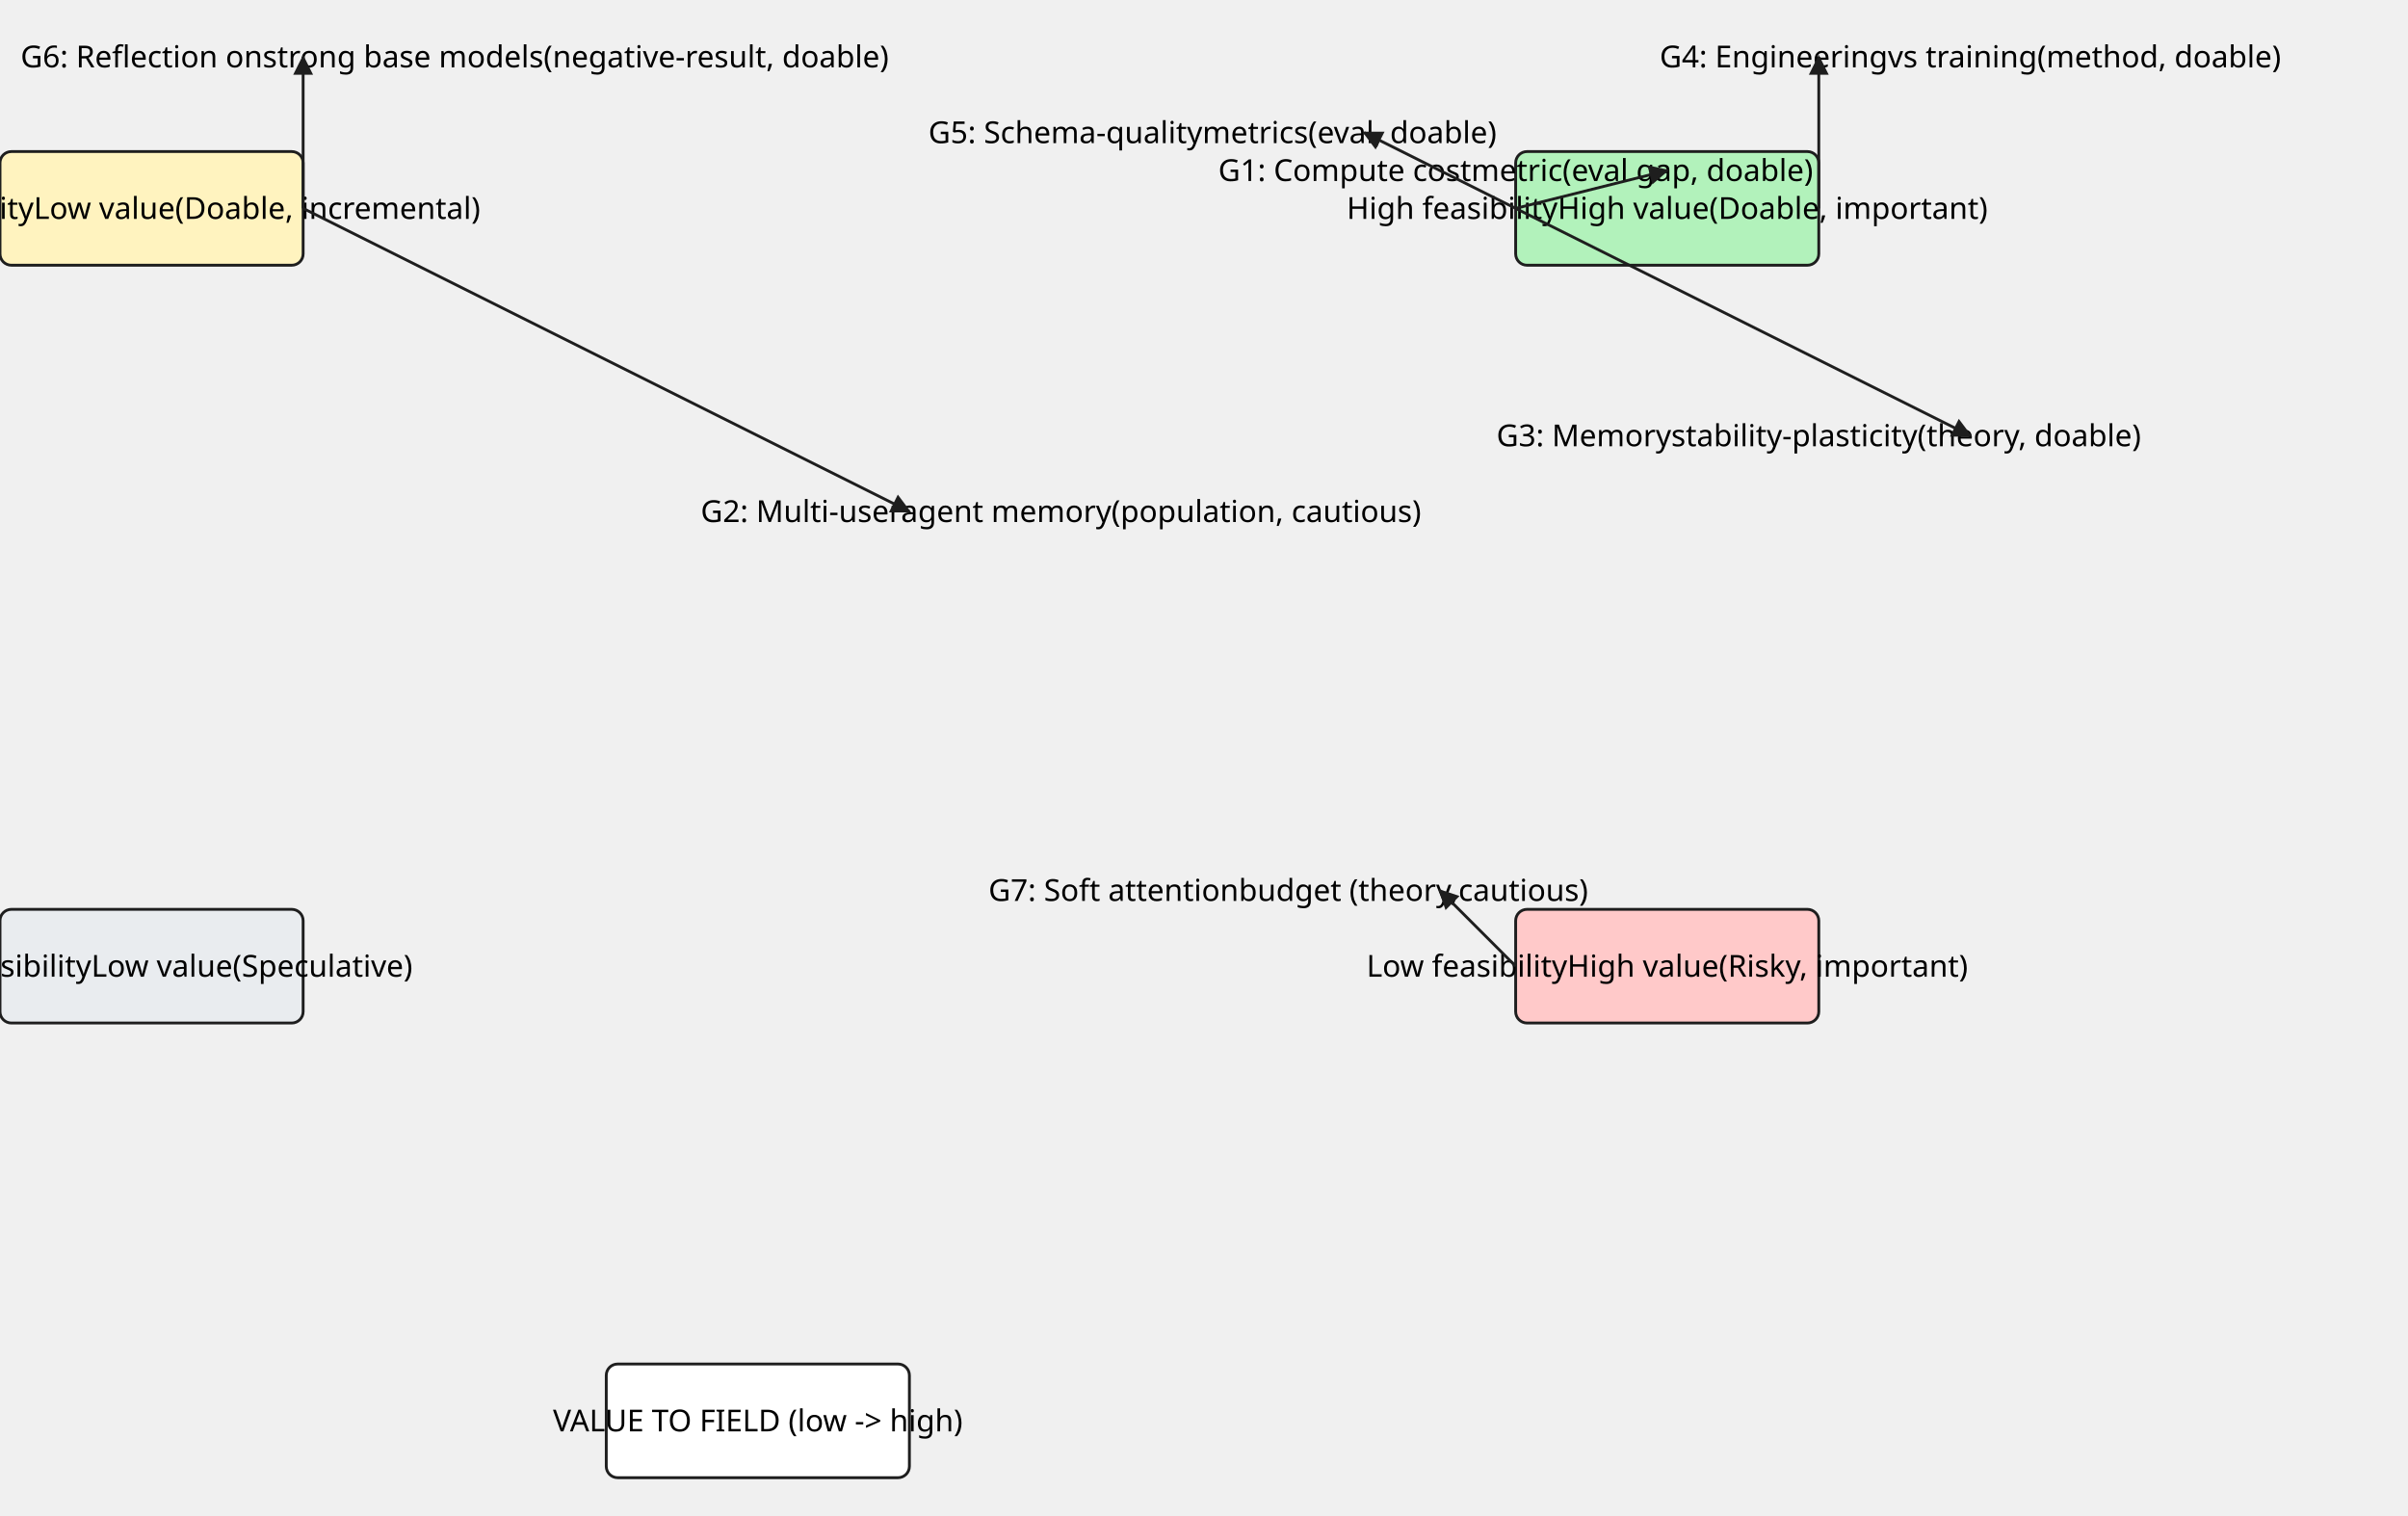
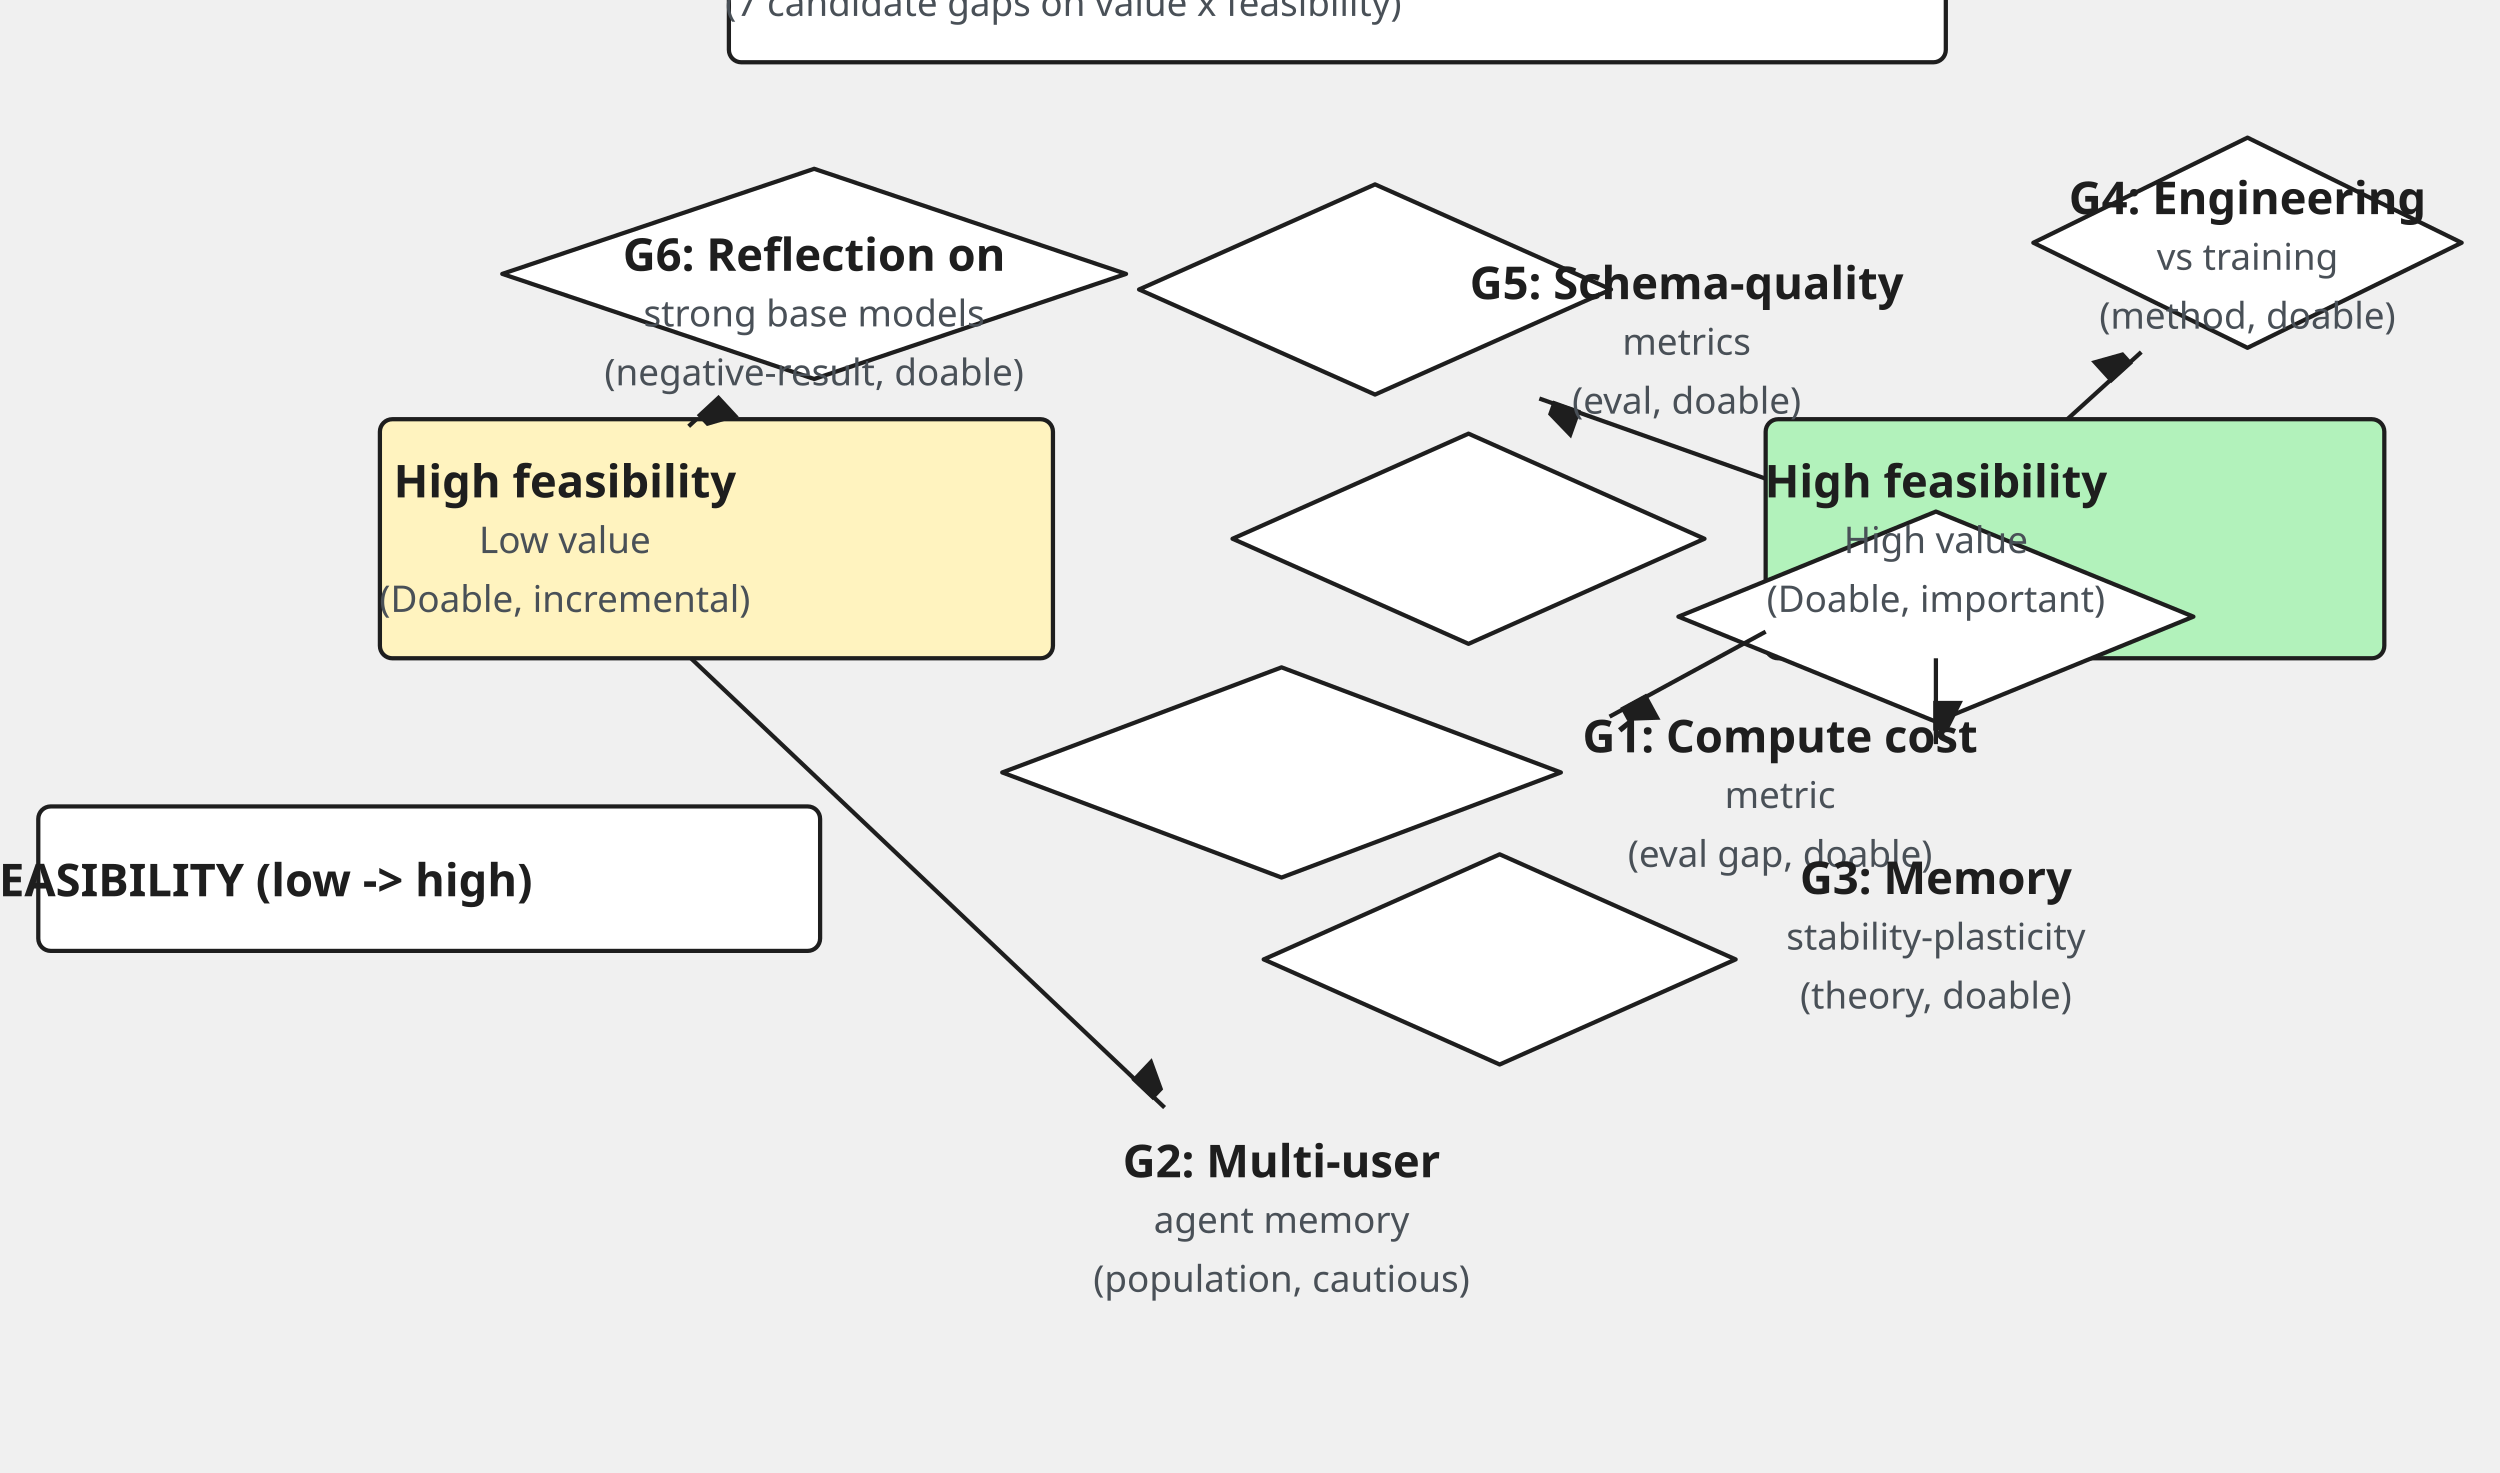
- <svg xmlns="http://www.w3.org/2000/svg" width="1271" height="800" viewBox="0 0 1271 800" font-family="sans-serif">
+ <svg xmlns="http://www.w3.org/2000/svg" width="881" height="519" viewBox="-155.1 -80.19 881.925 519.915" font-family="sans-serif">
  <defs>
-     <marker id="arrow" viewBox="0 0 10 10" refX="9" refY="5" markerWidth="7" markerHeight="7" orient="auto-start-reverse">
+     <marker id="arrow" viewBox="0.0 0.0 5.5 5.5" refX="8" refY="5" markerWidth="7" markerHeight="7" orient="auto-start-reverse">
      <path d="M 0 0 L 10 5 L 0 10 z" fill="#1e1e1e" />
    </marker>
  </defs>
-   <rect x="320.0" y="-120.0" width="160.0" height="60.0" rx="6" fill="#ffffff" stroke="#1e1e1e" stroke-width="1.5" />
-   <text x="400.0" y="-90.0" font-size="16" text-anchor="middle" dominant-baseline="middle">Research Gap Map
- (7 candidate gaps on value x feasibility)</text>
-   <rect x="-200.0" y="200.0" width="160.0" height="60.0" rx="6" fill="#ffffff" stroke="#1e1e1e" stroke-width="1.5" />
-   <text x="-120.0" y="230.0" font-size="16" text-anchor="middle" dominant-baseline="middle">FEASIBILITY (low -&gt; high)</text>
-   <rect x="320.0" y="720.0" width="160.0" height="60.0" rx="6" fill="#ffffff" stroke="#1e1e1e" stroke-width="1.5" />
-   <text x="400.0" y="750.0" font-size="16" text-anchor="middle" dominant-baseline="middle">VALUE TO FIELD (low -&gt; high)</text>
-   <rect x="800.0" y="80.0" width="160.0" height="60.0" rx="6" fill="#b2f2bb" stroke="#1e1e1e" stroke-width="1.5" />
-   <text x="880.0" y="110.0" font-size="16" text-anchor="middle" dominant-baseline="middle">High feasibility
- High value
- (Doable, important)</text>
-   <rect x="0.0" y="80.0" width="160.0" height="60.0" rx="6" fill="#fff3bf" stroke="#1e1e1e" stroke-width="1.5" />
-   <text x="80.0" y="110.0" font-size="16" text-anchor="middle" dominant-baseline="middle">High feasibility
- Low value
- (Doable, incremental)</text>
-   <rect x="800.0" y="480.0" width="160.0" height="60.0" rx="6" fill="#ffc9c9" stroke="#1e1e1e" stroke-width="1.5" />
-   <text x="880.0" y="510.0" font-size="16" text-anchor="middle" dominant-baseline="middle">Low feasibility
- High value
- (Risky, important)</text>
-   <rect x="0.0" y="480.0" width="160.0" height="60.0" rx="6" fill="#e9ecef" stroke="#1e1e1e" stroke-width="1.5" />
-   <text x="80.0" y="510.0" font-size="16" text-anchor="middle" dominant-baseline="middle">Low feasibility
- Low value
- (Speculative)</text>
-   <text x="800.0" y="90.0" font-size="16" text-anchor="middle" dominant-baseline="middle">G1: Compute cost
- metric
- (eval gap, doable)</text>
-   <text x="560.0" y="270.0" font-size="16" text-anchor="middle" dominant-baseline="middle">G2: Multi-user
- agent memory
- (population, cautious)</text>
-   <text x="960.0" y="230.0" font-size="16" text-anchor="middle" dominant-baseline="middle">G3: Memory
- stability-plasticity
- (theory, doable)</text>
-   <text x="1040.0" y="30.0" font-size="16" text-anchor="middle" dominant-baseline="middle">G4: Engineering
- vs training
- (method, doable)</text>
-   <text x="640.0" y="70.0" font-size="16" text-anchor="middle" dominant-baseline="middle">G5: Schema-quality
- metrics
- (eval, doable)</text>
-   <text x="240.0" y="30.0" font-size="16" text-anchor="middle" dominant-baseline="middle">G6: Reflection on
- strong base models
- (negative-result, doable)</text>
-   <text x="680.0" y="470.0" font-size="16" text-anchor="middle" dominant-baseline="middle">G7: Soft attention
- budget (theory,
- cautious)</text>
-   <line x1="800.0" y1="110.0" x2="880.0" y2="90.0" stroke="#1e1e1e" stroke-width="1.5" marker-end="url(#arrow)" />
-   <line x1="800.0" y1="110.0" x2="1040.0" y2="230.0" stroke="#1e1e1e" stroke-width="1.5" marker-end="url(#arrow)" />
-   <line x1="960.0" y1="110.0" x2="960.0" y2="30.0" stroke="#1e1e1e" stroke-width="1.5" marker-end="url(#arrow)" />
-   <line x1="800.0" y1="110.0" x2="720.0" y2="70.0" stroke="#1e1e1e" stroke-width="1.5" marker-end="url(#arrow)" />
-   <line x1="160.0" y1="110.0" x2="160.0" y2="30.0" stroke="#1e1e1e" stroke-width="1.5" marker-end="url(#arrow)" />
-   <line x1="160.0" y1="110.0" x2="480.0" y2="270.0" stroke="#1e1e1e" stroke-width="1.5" marker-end="url(#arrow)" />
-   <line x1="800.0" y1="510.0" x2="760.0" y2="470.0" stroke="#1e1e1e" stroke-width="1.5" marker-end="url(#arrow)" />
+   <rect x="101.9" y="-121.8" width="429.6" height="63.6" rx="4.4" fill="#ffffff" stroke="#1e1e1e" stroke-width="1.5" />
+   <rect x="-141.9" y="204.5" width="276.0" height="51.0" rx="4.4" fill="#ffffff" stroke="#1e1e1e" stroke-width="1.5" />
+   <rect x="136.2" y="724.5" width="304.8" height="51.0" rx="4.4" fill="#ffffff" stroke="#1e1e1e" stroke-width="1.5" />
+   <rect x="467.9" y="67.8" width="218.4" height="84.4" rx="4.4" fill="#b2f2bb" stroke="#1e1e1e" stroke-width="1.5" />
+   <rect x="-21.3" y="67.8" width="237.6" height="84.4" rx="4.4" fill="#fff3bf" stroke="#1e1e1e" stroke-width="1.5" />
+   <rect x="426.6" y="467.8" width="208.8" height="84.4" rx="4.4" fill="#ffc9c9" stroke="#1e1e1e" stroke-width="1.5" />
+   <rect x="-5.5" y="467.8" width="180.0" height="84.4" rx="4.4" fill="#e9ecef" stroke="#1e1e1e" stroke-width="1.5" />
+   <polygon points="363.0,72.9 446.3,110.0 363.0,147.1 279.7,110.0" fill="#ffffff" stroke="#1e1e1e" stroke-width="1.5" stroke-linejoin="round" />
+   <polygon points="297.0,155.4 395.6,192.5 297.0,229.6 198.4,192.5" fill="#ffffff" stroke="#1e1e1e" stroke-width="1.5" stroke-linejoin="round" />
+   <polygon points="528.0,100.4 618.9,137.5 528.0,174.6 437.1,137.5" fill="#ffffff" stroke="#1e1e1e" stroke-width="1.5" stroke-linejoin="round" />
+   <polygon points="638.0,-31.6 713.6,5.5 638.0,42.6 562.4,5.5" fill="#ffffff" stroke="#1e1e1e" stroke-width="1.5" stroke-linejoin="round" />
+   <polygon points="330.0,-15.1 413.3,22.0 330.0,59.1 246.7,22.0" fill="#ffffff" stroke="#1e1e1e" stroke-width="1.5" stroke-linejoin="round" />
+   <polygon points="132.0,-20.6 242.1,16.5 132.0,53.6 21.9,16.5" fill="#ffffff" stroke="#1e1e1e" stroke-width="1.5" stroke-linejoin="round" />
+   <polygon points="374.0,221.4 457.3,258.5 374.0,295.6 290.7,258.5" fill="#ffffff" stroke="#1e1e1e" stroke-width="1.5" stroke-linejoin="round" />
+   <line x1="467.9" y1="142.8" x2="412.8" y2="172.8" stroke="#1e1e1e" stroke-width="1.5" marker-end="url(#arrow)" />
+   <line x1="528.0" y1="152.2" x2="528.0" y2="182.5" stroke="#1e1e1e" stroke-width="1.5" marker-end="url(#arrow)" />
+   <line x1="574.4" y1="67.8" x2="600.5" y2="44.1" stroke="#1e1e1e" stroke-width="1.5" marker-end="url(#arrow)" />
+   <line x1="467.9" y1="88.8" x2="388.0" y2="60.5" stroke="#1e1e1e" stroke-width="1.5" marker-end="url(#arrow)" />
+   <line x1="90.4" y1="67.8" x2="87.7" y2="70.3" stroke="#1e1e1e" stroke-width="1.5" marker-end="url(#arrow)" />
+   <line x1="88.5" y1="152.2" x2="255.7" y2="310.8" stroke="#1e1e1e" stroke-width="1.5" marker-end="url(#arrow)" />
+   <line x1="426.6" y1="489.1" x2="431.5" y2="490.9" stroke="#1e1e1e" stroke-width="1.5" marker-end="url(#arrow)" />
+   <text x="220.0" y="-100.4" font-size="16" text-anchor="middle" dominant-baseline="central" fill="#1e1e1e" font-weight="600">Research Gap Map</text>
+   <text x="220.0" y="-79.6" font-size="13" text-anchor="middle" dominant-baseline="central" fill="#495057">(7 candidate gaps on value x feasibility)</text>
+   <text x="-66.0" y="230.0" font-size="16" text-anchor="middle" dominant-baseline="central" fill="#1e1e1e" font-weight="600">FEASIBILITY (low -&gt; high)</text>
+   <text x="220.0" y="750.0" font-size="16" text-anchor="middle" dominant-baseline="central" fill="#1e1e1e" font-weight="600">VALUE TO FIELD (low -&gt; high)</text>
+   <text x="528.0" y="89.2" font-size="16" text-anchor="middle" dominant-baseline="central" fill="#1e1e1e" font-weight="600">High feasibility</text>
+   <text x="528.0" y="110.0" font-size="13" text-anchor="middle" dominant-baseline="central" fill="#495057">High value</text>
+   <text x="528.0" y="130.8" font-size="13" text-anchor="middle" dominant-baseline="central" fill="#495057">(Doable, important)</text>
+   <text x="44.0" y="89.2" font-size="16" text-anchor="middle" dominant-baseline="central" fill="#1e1e1e" font-weight="600">High feasibility</text>
+   <text x="44.0" y="110.0" font-size="13" text-anchor="middle" dominant-baseline="central" fill="#495057">Low value</text>
+   <text x="44.0" y="130.8" font-size="13" text-anchor="middle" dominant-baseline="central" fill="#495057">(Doable, incremental)</text>
+   <text x="484.0" y="489.2" font-size="16" text-anchor="middle" dominant-baseline="central" fill="#1e1e1e" font-weight="600">Low feasibility</text>
+   <text x="484.0" y="510.0" font-size="13" text-anchor="middle" dominant-baseline="central" fill="#495057">High value</text>
+   <text x="484.0" y="530.8" font-size="13" text-anchor="middle" dominant-baseline="central" fill="#495057">(Risky, important)</text>
+   <text x="44.0" y="489.2" font-size="16" text-anchor="middle" dominant-baseline="central" fill="#1e1e1e" font-weight="600">Low feasibility</text>
+   <text x="44.0" y="510.0" font-size="13" text-anchor="middle" dominant-baseline="central" fill="#495057">Low value</text>
+   <text x="44.0" y="530.8" font-size="13" text-anchor="middle" dominant-baseline="central" fill="#495057">(Speculative)</text>
+   <text x="473.0" y="179.2" font-size="16" text-anchor="middle" dominant-baseline="central" fill="#1e1e1e" font-weight="600">G1: Compute cost</text>
+   <text x="473.0" y="200.0" font-size="13" text-anchor="middle" dominant-baseline="central" fill="#495057">metric</text>
+   <text x="473.0" y="220.8" font-size="13" text-anchor="middle" dominant-baseline="central" fill="#495057">(eval gap, doable)</text>
+   <text x="297.0" y="329.2" font-size="16" text-anchor="middle" dominant-baseline="central" fill="#1e1e1e" font-weight="600">G2: Multi-user</text>
+   <text x="297.0" y="350.0" font-size="13" text-anchor="middle" dominant-baseline="central" fill="#495057">agent memory</text>
+   <text x="297.0" y="370.8" font-size="13" text-anchor="middle" dominant-baseline="central" fill="#495057">(population, cautious)</text>
+   <text x="528.0" y="229.2" font-size="16" text-anchor="middle" dominant-baseline="central" fill="#1e1e1e" font-weight="600">G3: Memory</text>
+   <text x="528.0" y="250.0" font-size="13" text-anchor="middle" dominant-baseline="central" fill="#495057">stability-plasticity</text>
+   <text x="528.0" y="270.8" font-size="13" text-anchor="middle" dominant-baseline="central" fill="#495057">(theory, doable)</text>
+   <text x="638.0" y="-10.8" font-size="16" text-anchor="middle" dominant-baseline="central" fill="#1e1e1e" font-weight="600">G4: Engineering</text>
+   <text x="638.0" y="10.0" font-size="13" text-anchor="middle" dominant-baseline="central" fill="#495057">vs training</text>
+   <text x="638.0" y="30.8" font-size="13" text-anchor="middle" dominant-baseline="central" fill="#495057">(method, doable)</text>
+   <text x="440.0" y="19.2" font-size="16" text-anchor="middle" dominant-baseline="central" fill="#1e1e1e" font-weight="600">G5: Schema-quality</text>
+   <text x="440.0" y="40.0" font-size="13" text-anchor="middle" dominant-baseline="central" fill="#495057">metrics</text>
+   <text x="440.0" y="60.8" font-size="13" text-anchor="middle" dominant-baseline="central" fill="#495057">(eval, doable)</text>
+   <text x="132.0" y="9.2" font-size="16" text-anchor="middle" dominant-baseline="central" fill="#1e1e1e" font-weight="600">G6: Reflection on</text>
+   <text x="132.0" y="30.0" font-size="13" text-anchor="middle" dominant-baseline="central" fill="#495057">strong base models</text>
+   <text x="132.0" y="50.8" font-size="13" text-anchor="middle" dominant-baseline="central" fill="#495057">(negative-result, doable)</text>
+   <text x="374.0" y="449.2" font-size="16" text-anchor="middle" dominant-baseline="central" fill="#1e1e1e" font-weight="600">G7: Soft attention</text>
+   <text x="374.0" y="470.0" font-size="13" text-anchor="middle" dominant-baseline="central" fill="#495057">budget (theory,</text>
+   <text x="374.0" y="490.8" font-size="13" text-anchor="middle" dominant-baseline="central" fill="#495057">cautious)</text>
</svg>
